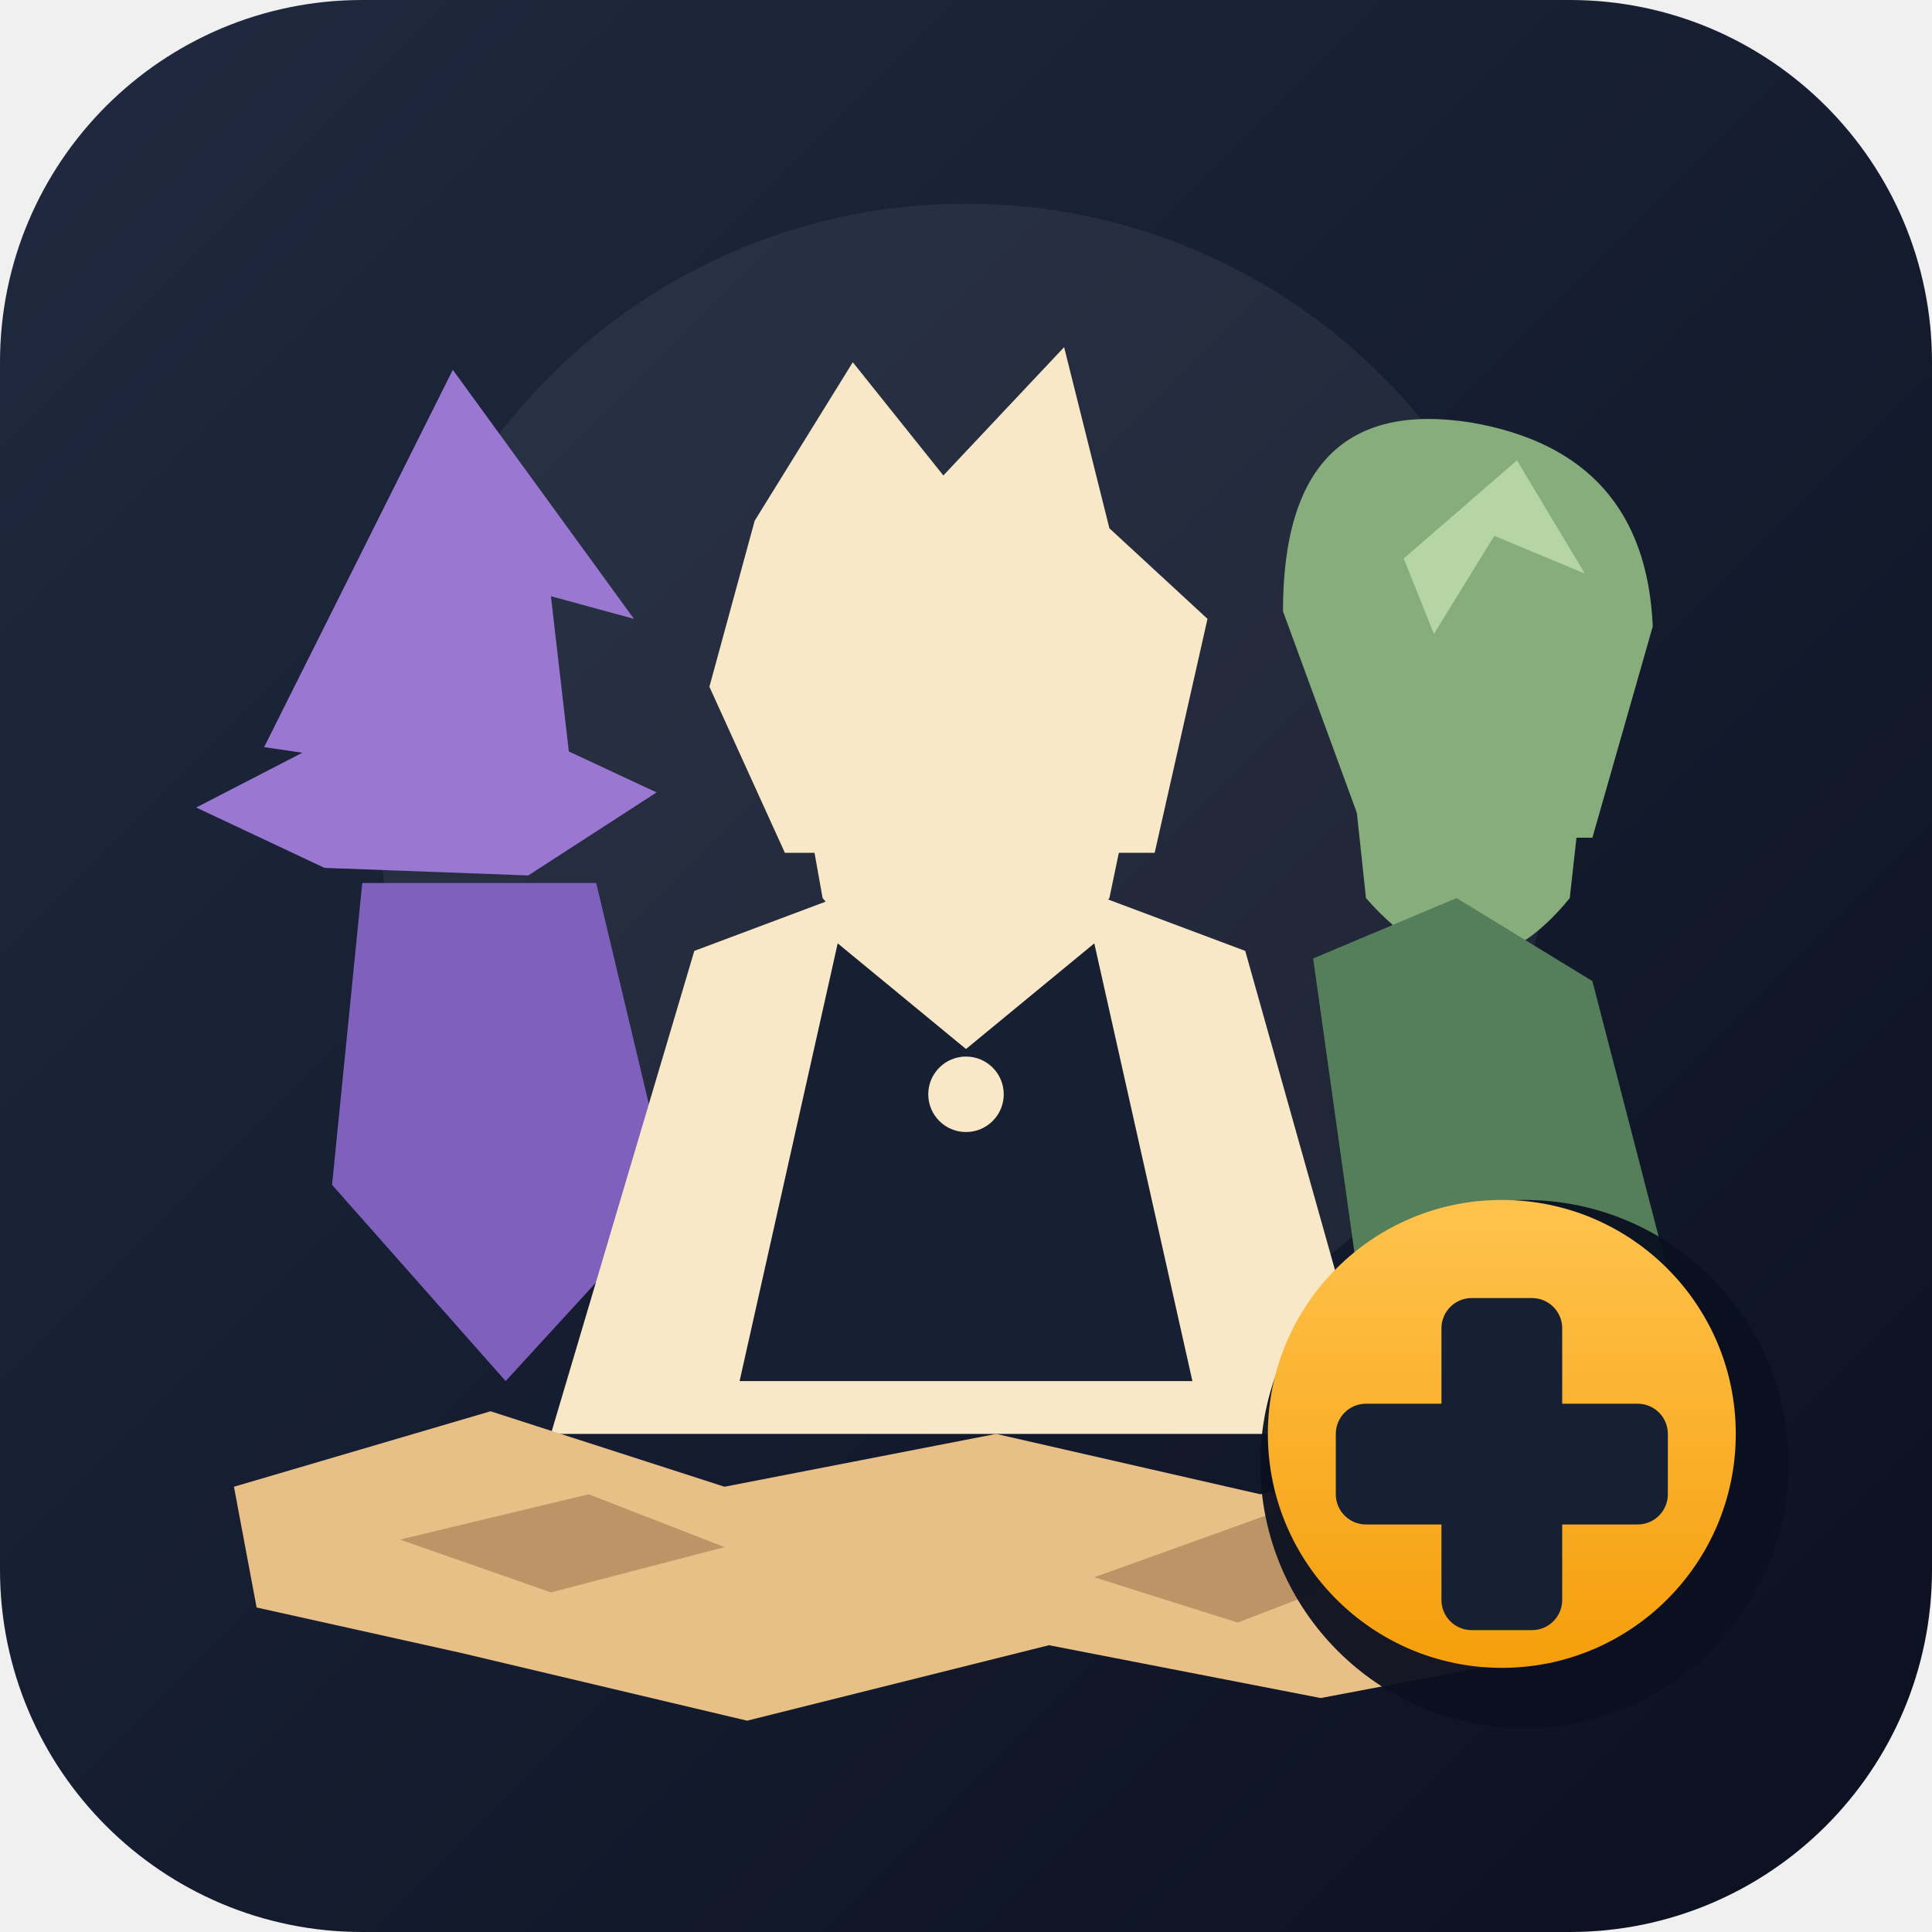
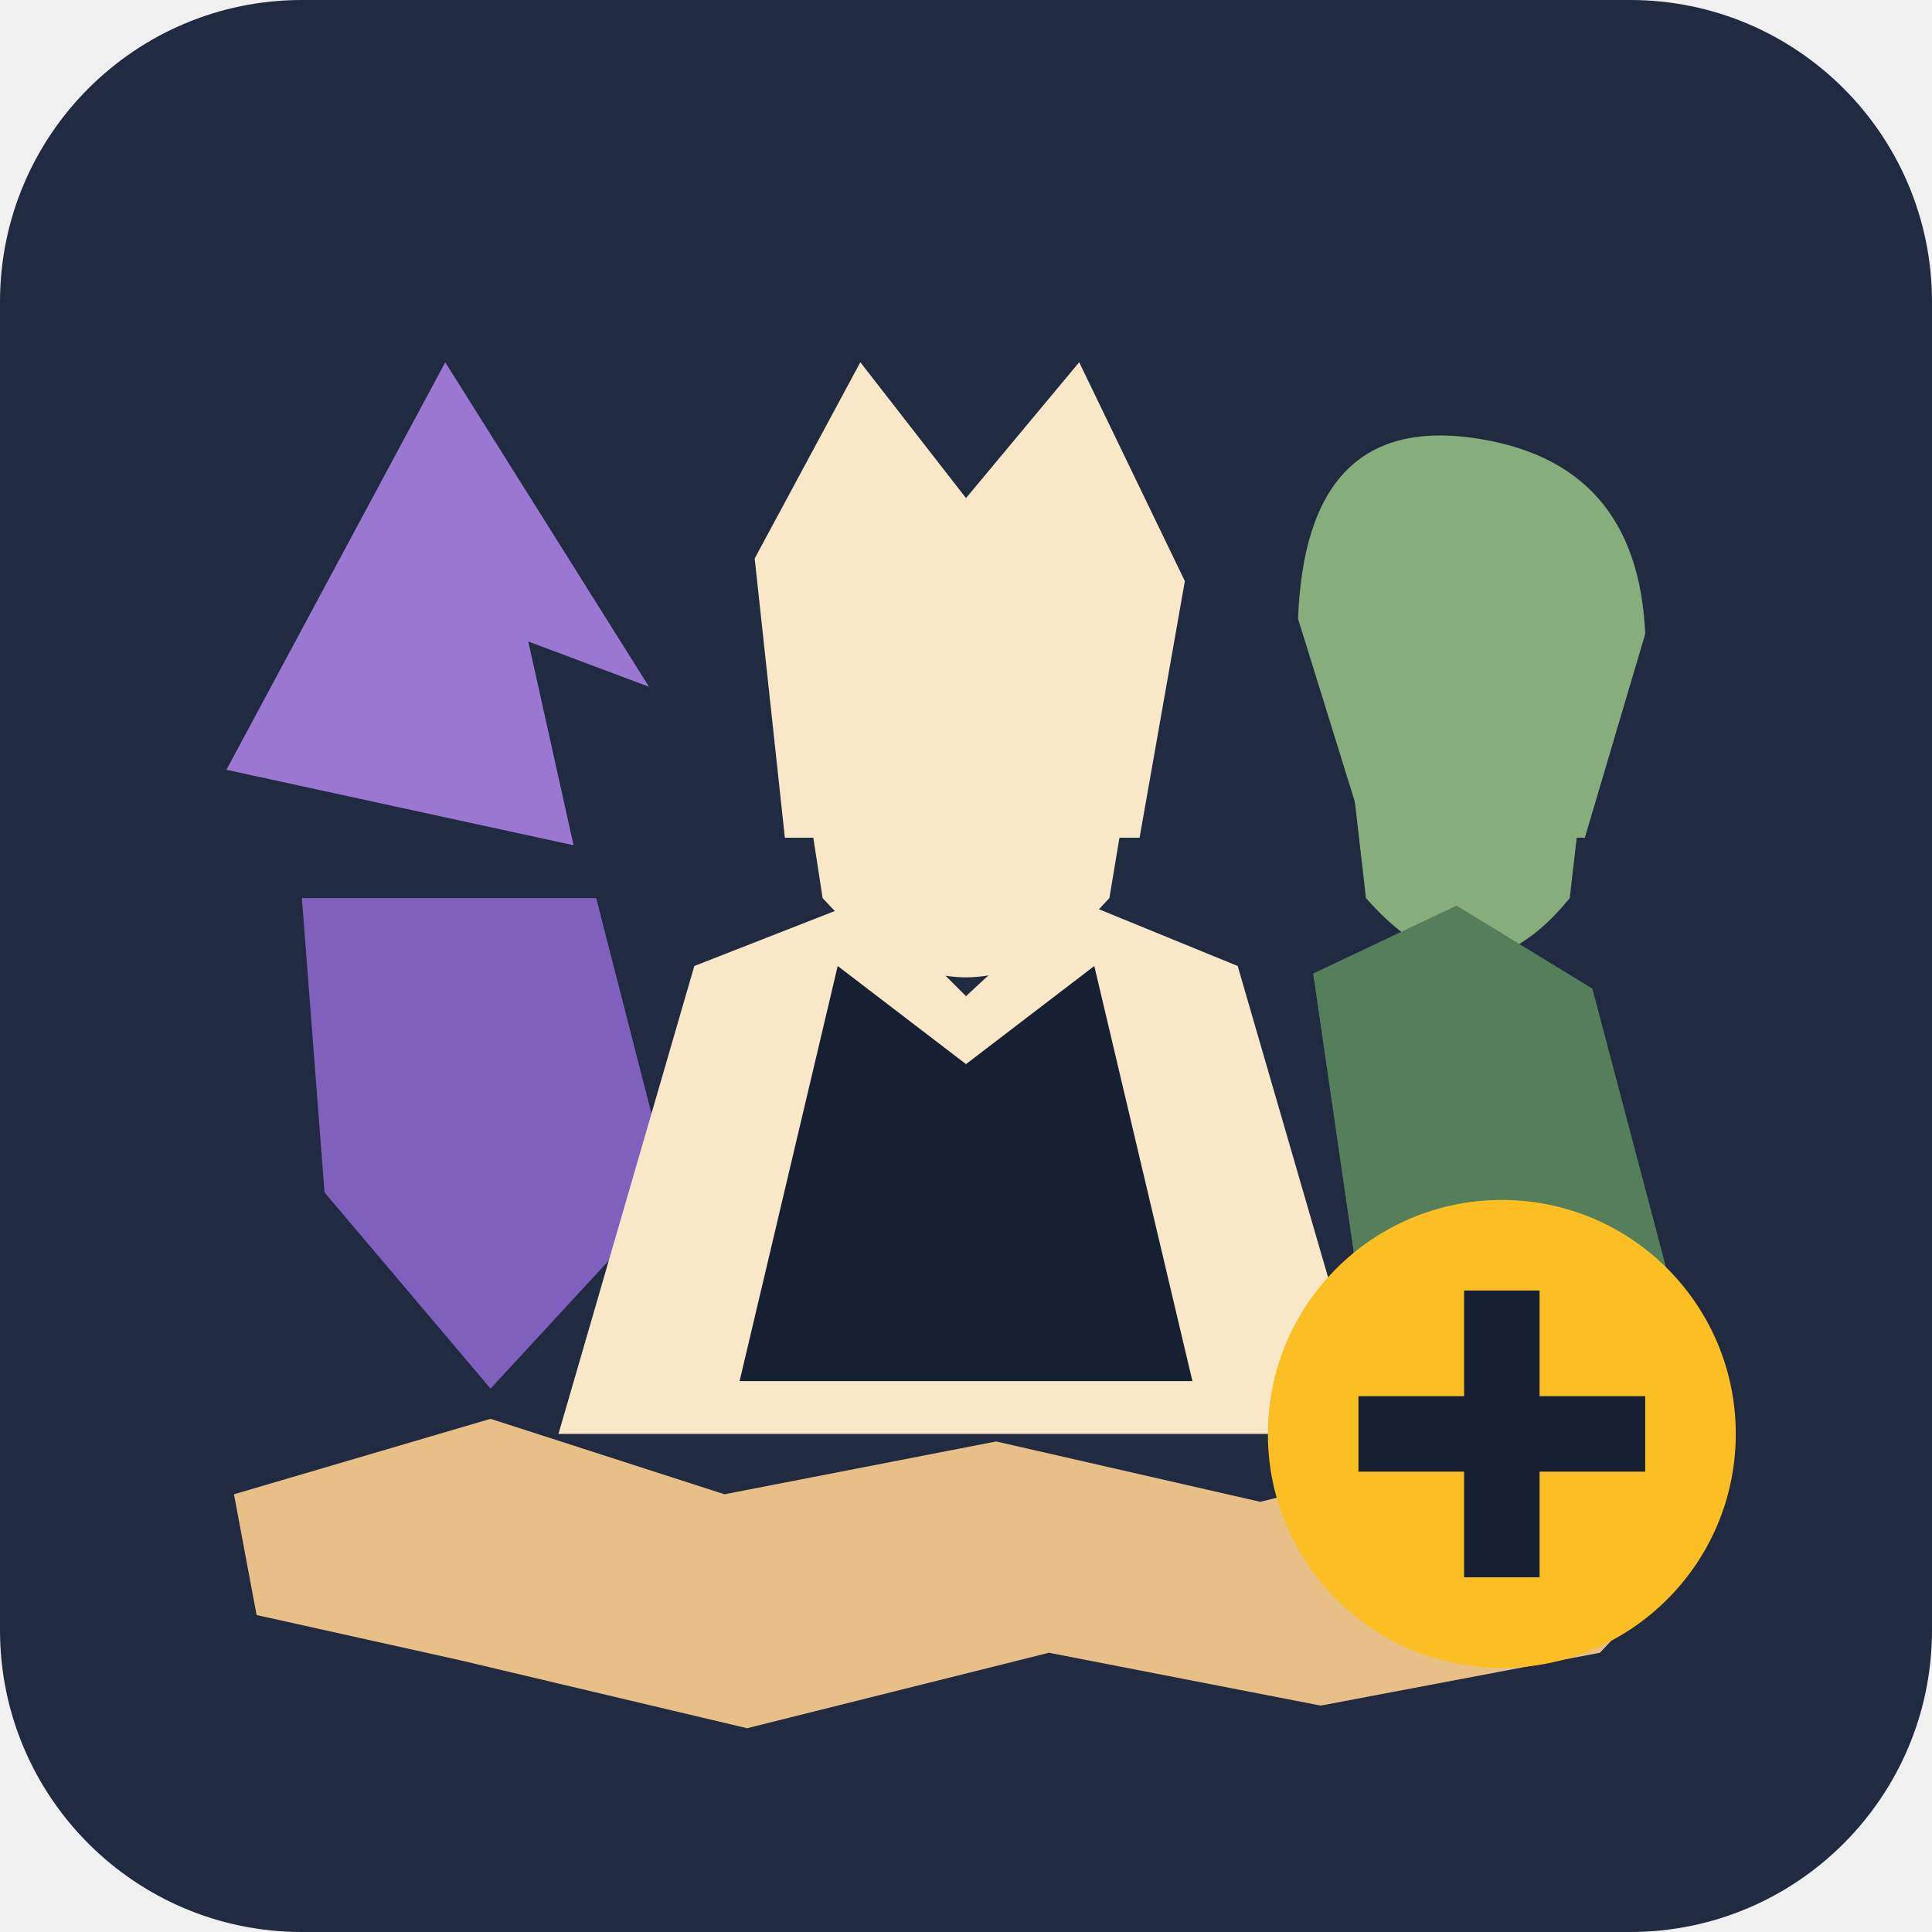
- <svg xmlns="http://www.w3.org/2000/svg" viewBox="0 0 256 256">
-   <defs>
-     <linearGradient id="bg" x1="0" y1="0" x2="1" y2="1">
-       <stop stop-color="#202a40" />
-       <stop offset="1" stop-color="#0b1020" />
-     </linearGradient>
-     <linearGradient id="gold" x1="0" y1="0" x2="0" y2="1">
-       <stop stop-color="#ffc34d" />
-       <stop offset="1" stop-color="#f59e0b" />
-     </linearGradient>
-   </defs>
-   <rect width="256" height="256" rx="48" fill="url(#bg)" />
-   <circle cx="128" cy="105" r="78" fill="#ffffff" opacity=".06" />
-   <path d="M35 99 60 49 84 82 73 79 76 105Z" fill="#9a78d2" />
-   <path d="M26 107 57 91 87 105 70 116 43 115Z" fill="#9a78d2" />
-   <path d="M48 117 79 117 89 159 67 183 44 157Z" fill="#8060bd" />
-   <path d="M100 69 113 48 125 63 141 46 147 70 160 82 153 113 104 113 94 91Z" fill="#f8e8c8" />
-   <path d="M104 91 Q105 75 128 74 Q151 75 152 95 L147 119 Q128 142 109 119Z" fill="#f8e8c8" />
-   <path d="M92 126 116 117 128 128 141 117 165 126 183 190 73 190Z" fill="#f8e8c8" />
-   <path d="M111 125 128 139 145 125 158 183 98 183Z" fill="#172033" />
-   <circle cx="128" cy="145" r="5" fill="#f8e8c8" />
-   <path d="M170 81 Q170 52 195 56 Q218 60 219 83 L211 111 181 111Z" fill="#86ad7b" />
-   <path d="M178 91 Q195 80 211 92 L208 119 Q195 135 181 119Z" fill="#86ad7b" />
-   <path d="M174 127 193 119 211 130 225 184 182 184Z" fill="#557e5a" />
-   <path d="M186 74 201 61 210 76 198 71 190 84Z" fill="#b6d5a5" />
-   <path d="M31 197 65 187 96 197 132 190 167 198 203 189 227 202 212 218 175 225 139 218 99 228 61 219 34 213Z" fill="#e7bf87" />
-   <path d="M53 204 78 198 96 205 73 211Z M145 209 170 200 190 205 164 215Z" fill="#bd9465" />
-   <circle cx="202" cy="194" r="35" fill="#0b1020" opacity=".95" />
-   <circle cx="199" cy="190" r="31" fill="url(#gold)" />
-   <path d="M195 172h8a4 4 0 0 1 4 4v10h10a4 4 0 0 1 4 4v8a4 4 0 0 1-4 4h-10v10a4 4 0 0 1-4 4h-8a4 4 0 0 1-4-4v-10h-10a4 4 0 0 1-4-4v-8a4 4 0 0 1 4-4h10v-10a4 4 0 0 1 4-4Z" fill="#172033" />
+ <svg xmlns="http://www.w3.org/2000/svg" width="256" height="256" viewBox="0 0 256 256">
+   <rect width="256" height="256" rx="40" fill="#202a40" />
+   <path d="M30 102 59 48 86 91 70 85 76 112Z" fill="#9a78d2" />
+   <path d="M40 119 79 119 89 158 65 184 43 158Z" fill="#8060bd" />
+   <path d="M100 74 114 48 128 66 143 48 157 77 151 111 104 111Z" fill="#f8e8c8" />
+   <path d="M105 93Q106 76 128 76Q150 76 151 95L147 119Q128 140 109 119Z" fill="#f8e8c8" />
+   <path d="M92 128 115 119 128 132 142 119 164 128 182 190 74 190Z" fill="#f8e8c8" />
+   <path d="M111 128 128 141 145 128 158 183 98 183Z" fill="#172033" />
+   <path d="M172 82Q173 55 195 58Q217 61 218 84L210 111 181 111Z" fill="#86ad7b" />
+   <path d="M178 93Q195 81 211 93L208 119Q195 135 181 119Z" fill="#86ad7b" />
+   <path d="M174 129 193 120 211 131 225 184 182 184Z" fill="#557e5a" />
+   <path d="M31 198 65 188 96 198 132 191 167 199 203 190 227 203 212 219 175 226 139 219 99 229 61 220 34 214Z" fill="#e7bf87" />
+   <circle cx="199" cy="190" r="31" fill="#fbbf24" />
+   <path d="M194 171h10v14h14v10h-14v14h-10v-14h-14v-10h14Z" fill="#172033" />
</svg>
